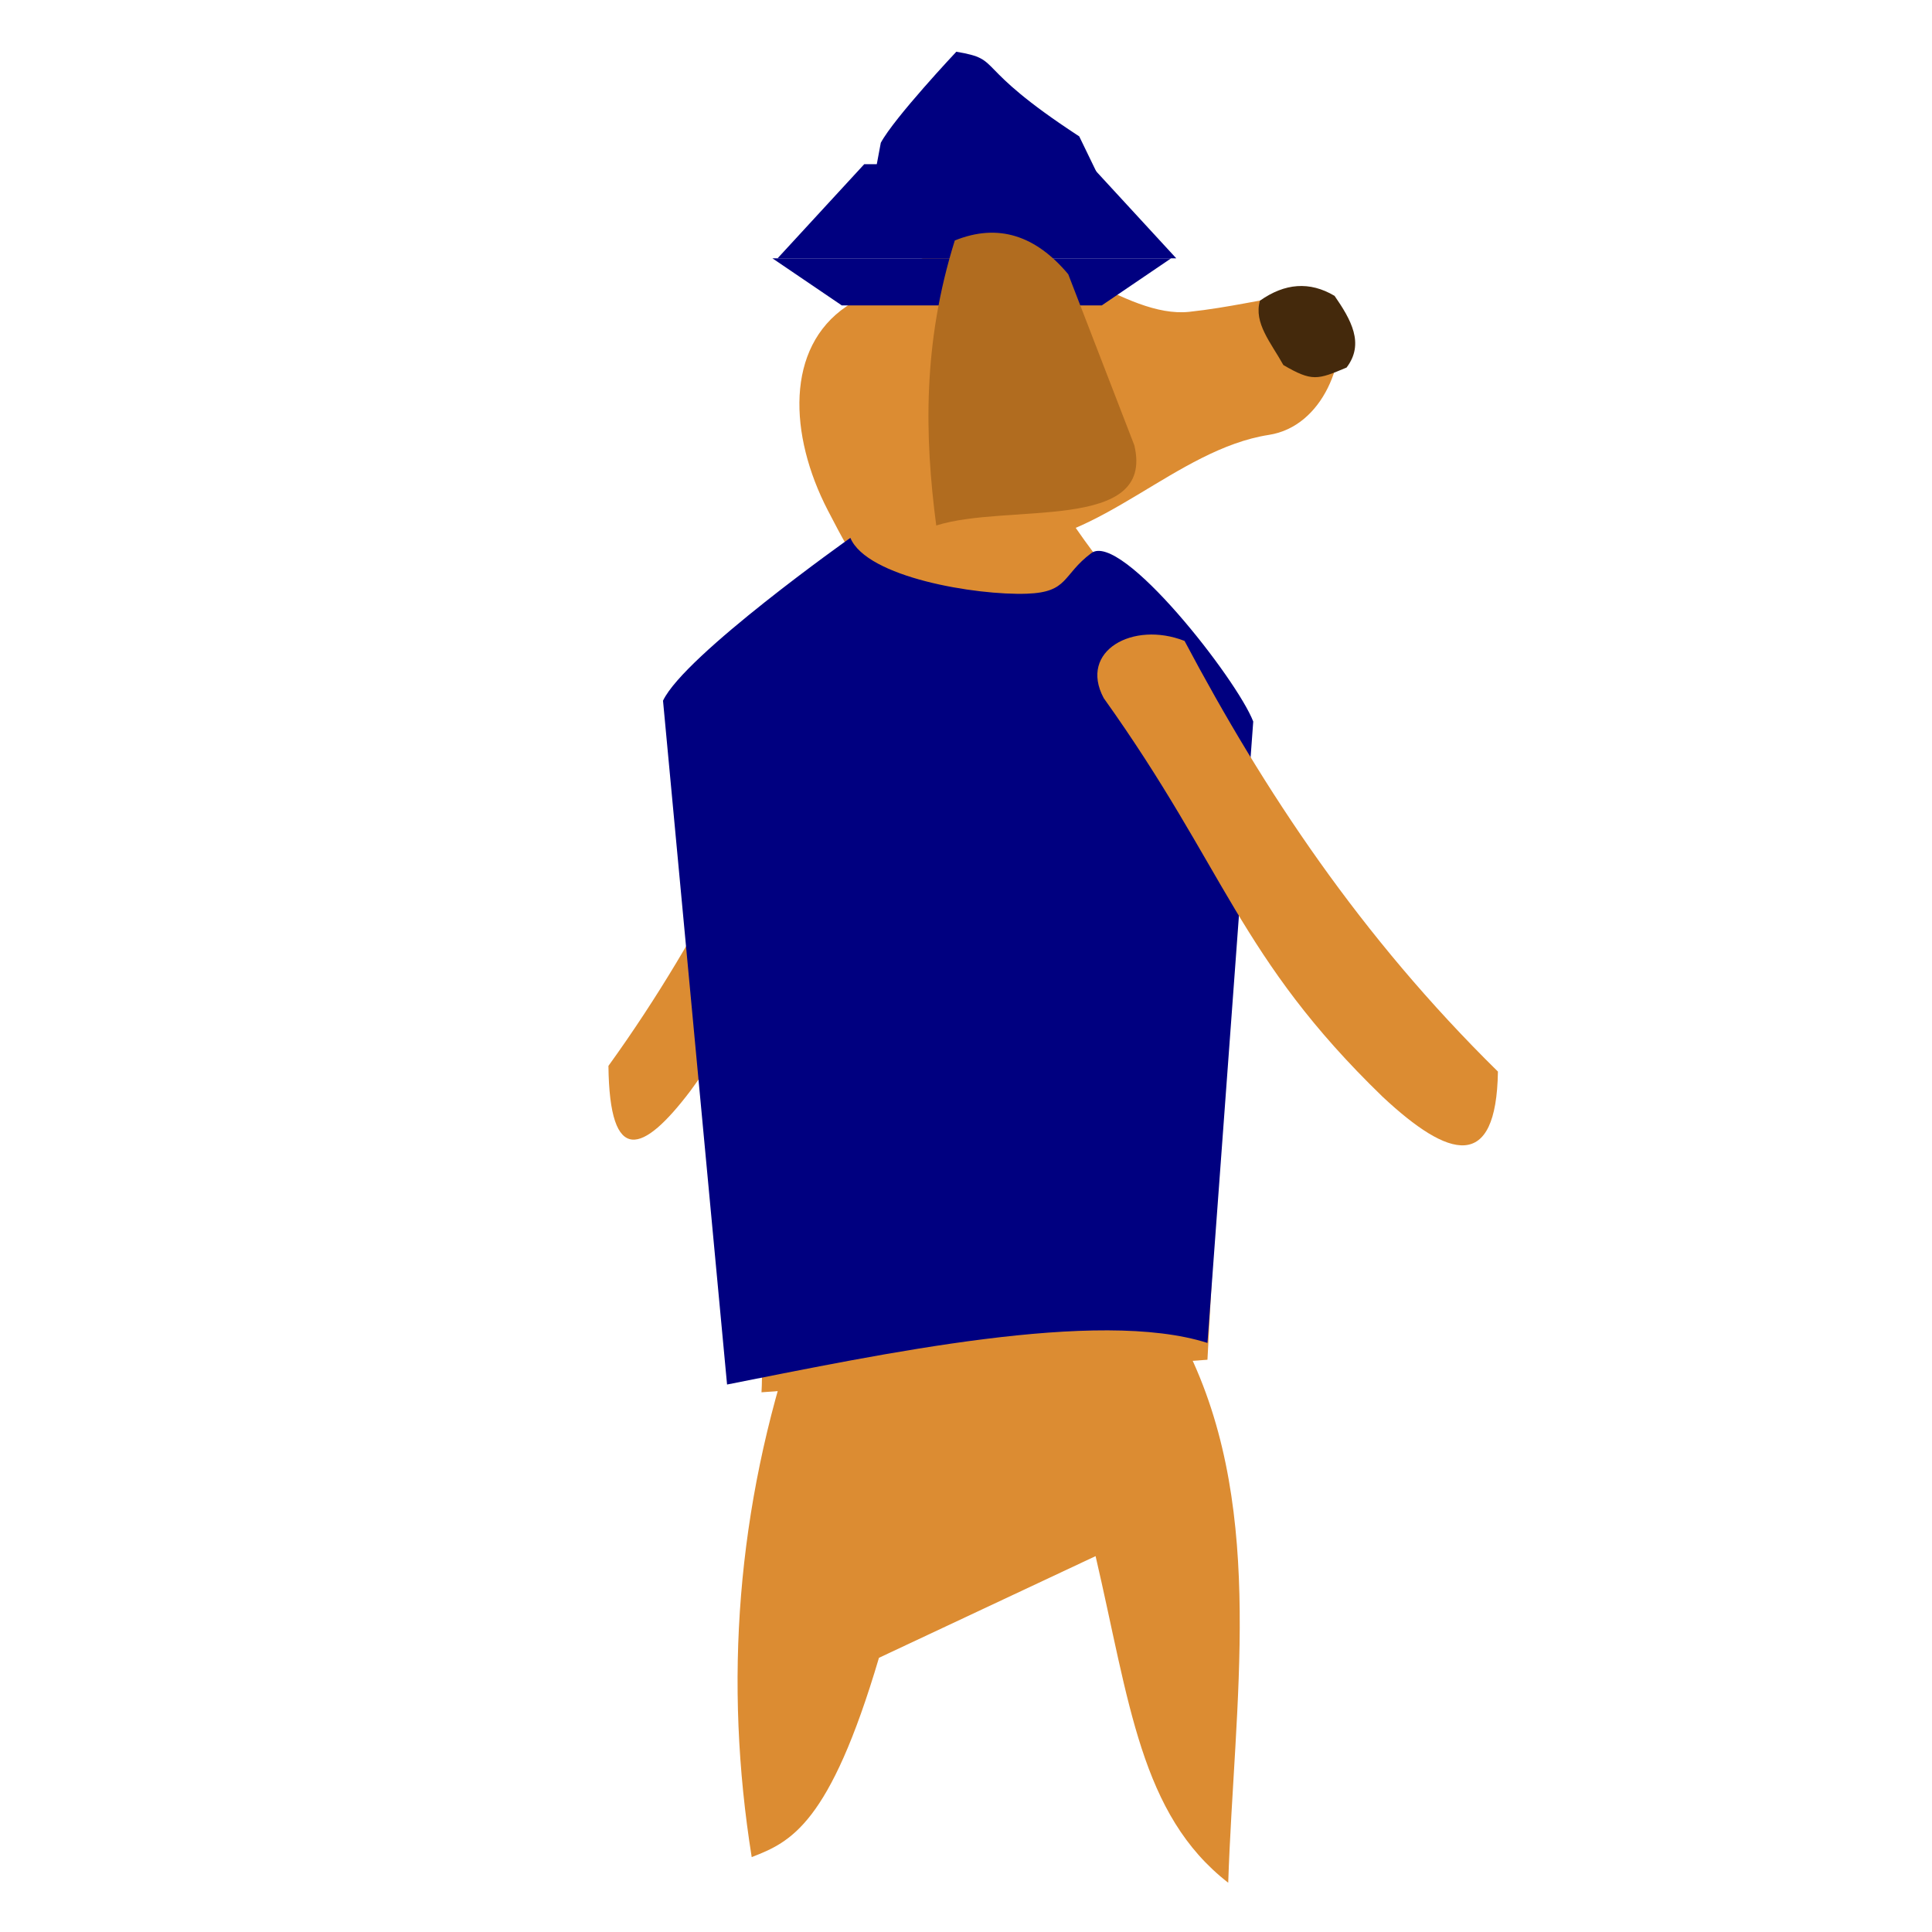
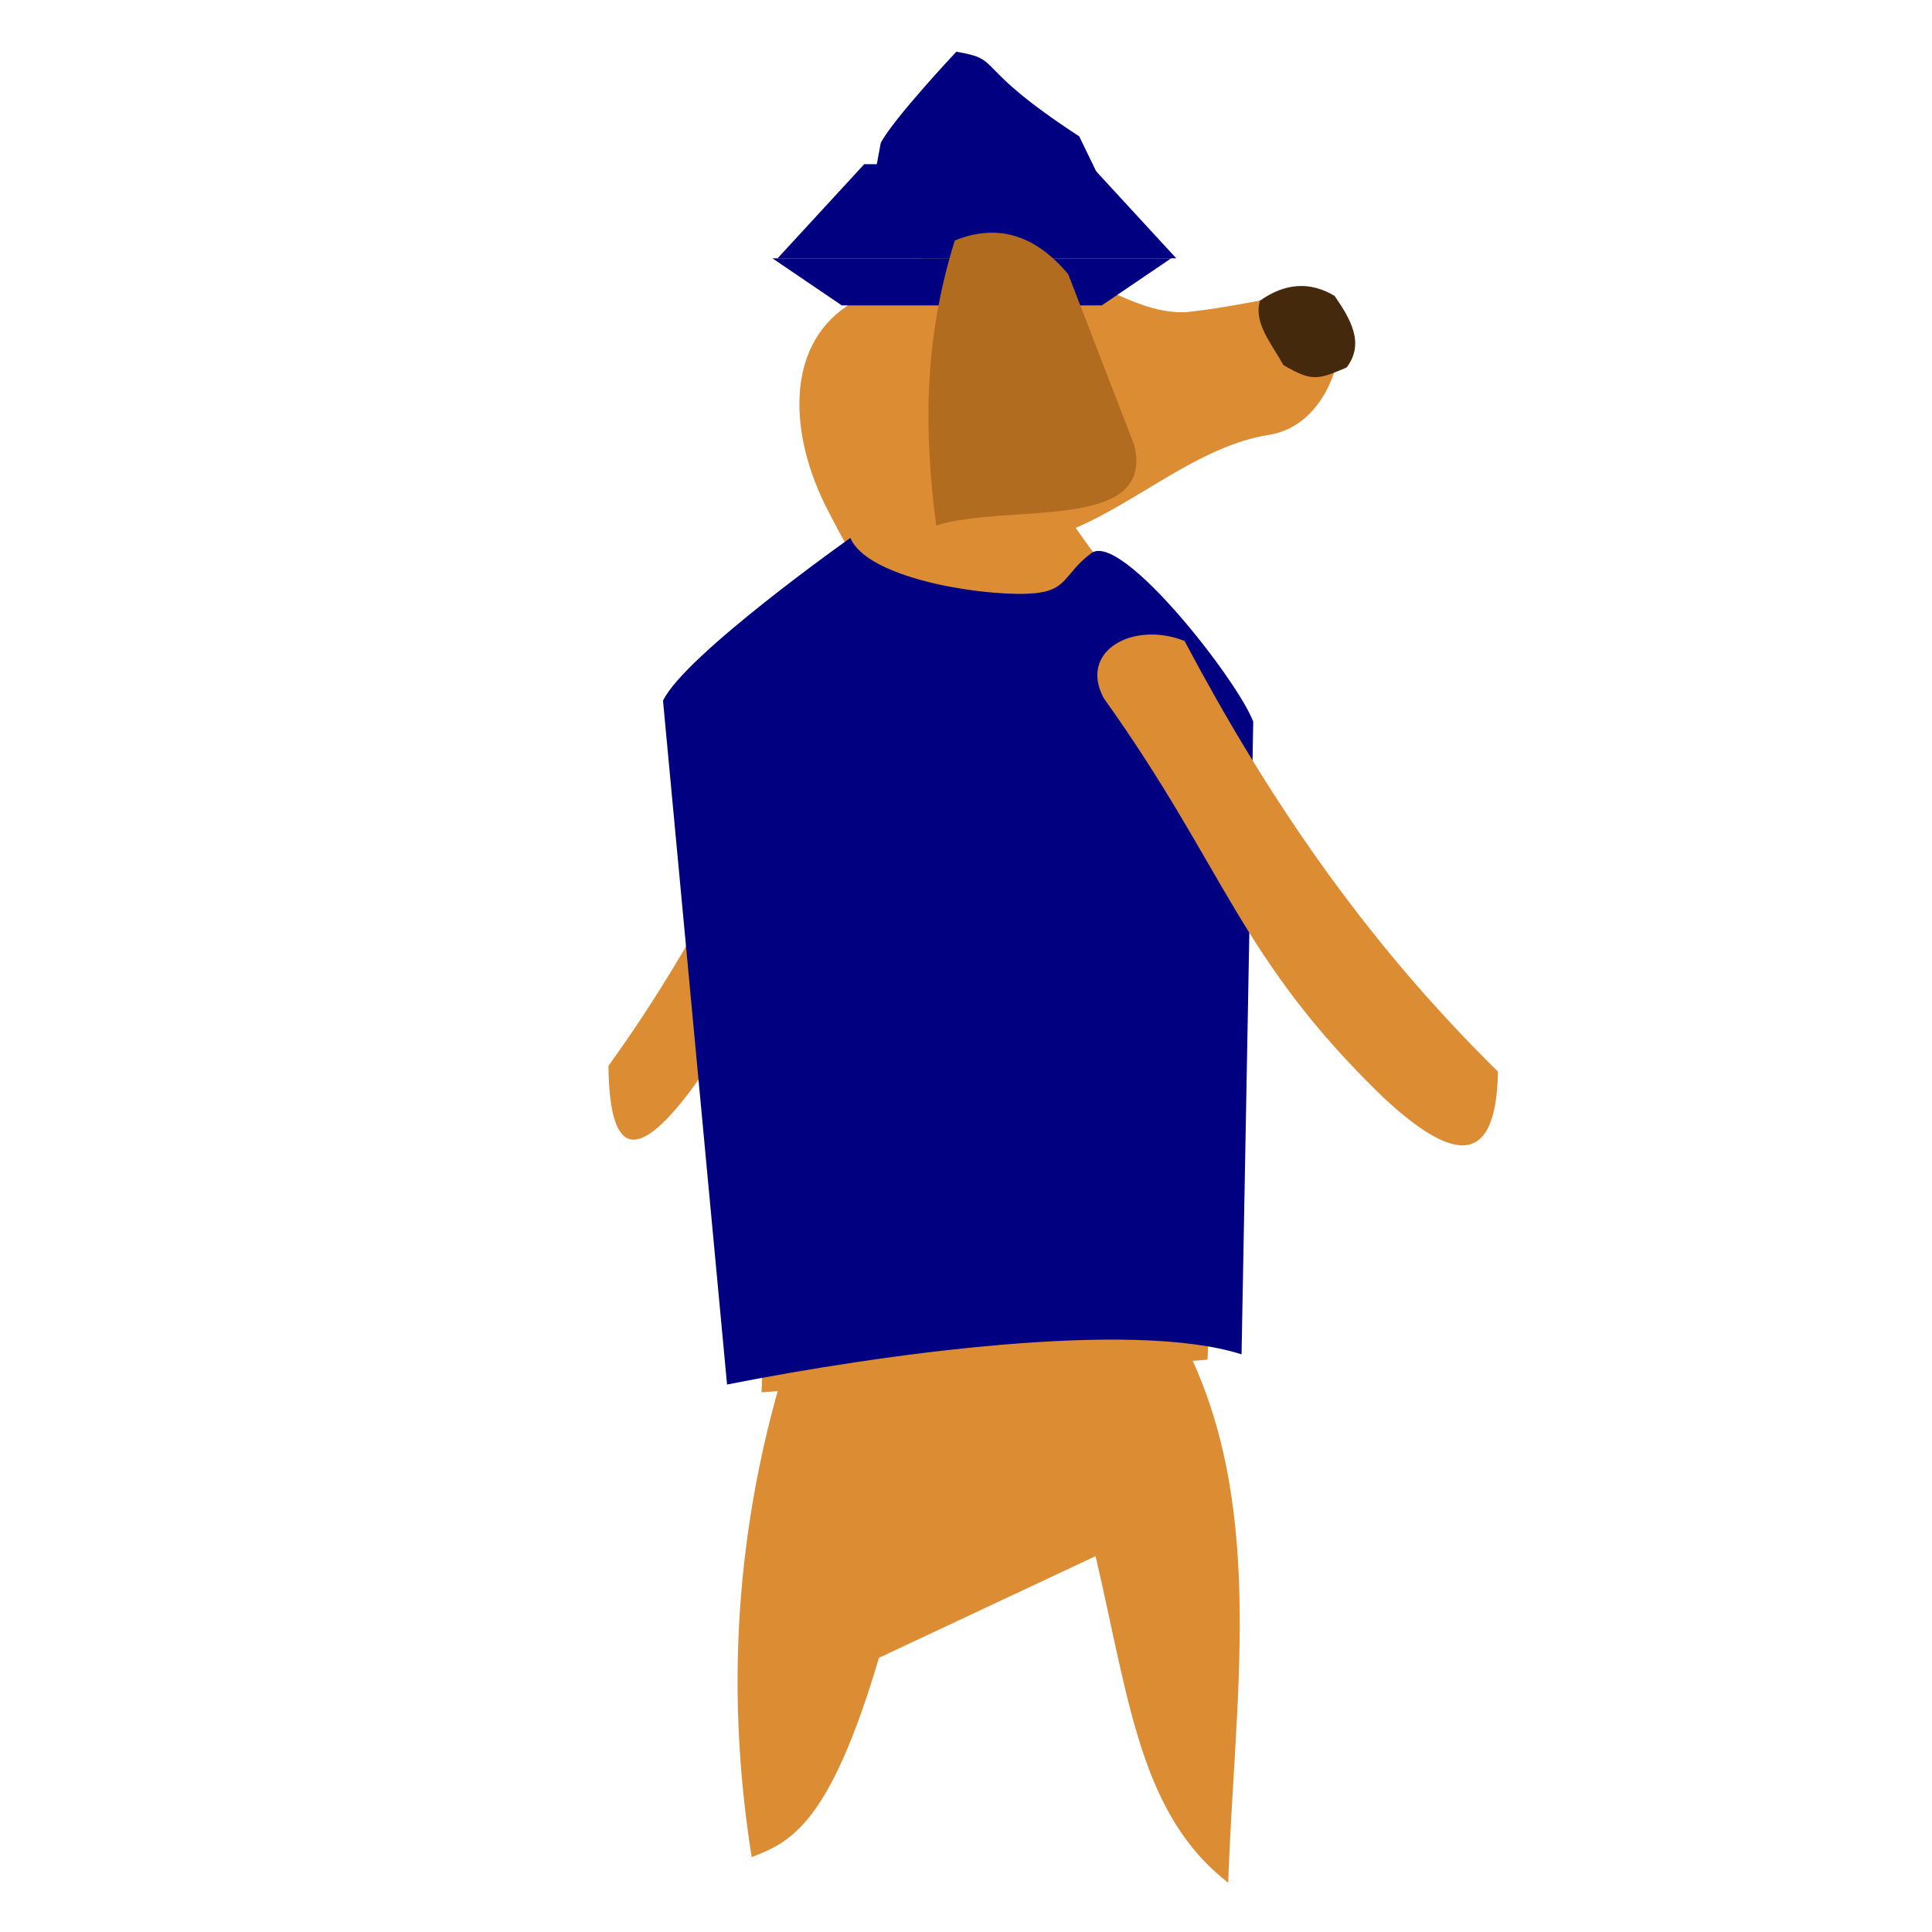
<svg xmlns="http://www.w3.org/2000/svg" viewBox="0 0 40 40" width="400" height="400" version="1.1" id="svg1">
  <defs id="defs1" />
  <g id="villager" />
  <g id="g5" transform="translate(-5.69439,1.008382)" />
  <path id="rect3-9-6" style="fill:#dc8c32;fill-opacity:1;stroke-width:0.109" d="m 17.201,13.151 c 0.752,-0.417 1.558,0.204 1.186,1.184 -1.796,3.545 -1.983,5.368 -4.095,8.253 -0.98,1.291 -1.672,1.564 -1.695,-0.52 2.019,-2.798 3.436,-5.813 4.604,-8.918 z" />
  <path id="path4-4" class="skin" style="fill:#dc8c32;stroke-width:0.146" d="m 15.564,38.449 c 0.804,-0.312 1.611,-0.669 2.634,-4.126 l 4.485,-2.105 c 0.701,3.013 0.927,5.35 2.746,6.762 0.124,-3.741 0.773,-7.616 -0.791,-10.926 l -8.168,-0.449 c -1.22,3.615 -1.484,7.229 -0.907,10.844 z" />
  <path id="path3-3" class="skin" style="fill:#dc8c32;fill-opacity:1;stroke-width:0.146" d="m 22.129,10.718 -4.069,0.527 -3.518,2.785 c -1.163,2.26 1.409,11.795 1.224,14.796 l 9.233,-0.674 0.702,-13.08 c -0.884,-2.008 -1.808,-1.69 -3.571,-4.354 z" />
  <path d="m 20.355,4.987 c 1.293,0 2.942,1.611 4.267,1.469 1.636,-0.176 2.931,-0.717 3.081,-0.028 0.222,1.016 -0.312,2.402 -1.433,2.576 -1.915,0.297 -3.518,2.26 -5.453,2.26 -3.112,0 -2.42,1.734 -3.679,-0.7 -0.808,-1.563 -0.875,-3.367 0.387,-4.22 0.609,-0.411 1.817,-1.357 2.83,-1.357 z" class="skin" style="fill:#dc8c32;stroke:none;stroke-width:1.06;stroke-linecap:round;stroke-linejoin:round;stroke-opacity:1" id="path2-8" />
-   <path id="path3-1-8-4" class="shirt" style="fill:#000080;fill-opacity:1;stroke:none;stroke-width:1.46" d="m 15.053,28.665 c 3.21,-0.634 7.674,-1.586 9.946,-0.861 l 0.948,-12.865 c -0.332,-0.869 -2.737,-3.948 -3.353,-3.487 -0.608,0.456 -0.465,0.809 -1.334,0.84 -1.051,0.037 -3.312,-0.337 -3.654,-1.156 0,0 -3.432,2.427 -3.879,3.371 z">
+   <path id="path3-1-8-4" class="shirt" style="fill:#000080;fill-opacity:1;stroke:none;stroke-width:1.46" d="m 15.053,28.665 c 3.21,-0.634 8.38,-1.351 10.652,-0.625 l 0.242,-13.1 c -0.332,-0.869 -2.737,-3.948 -3.353,-3.487 -0.608,0.456 -0.465,0.809 -1.334,0.84 -1.051,0.037 -3.312,-0.337 -3.654,-1.156 0,0 -3.432,2.427 -3.879,3.371 z">
    </path>
  <g id="g2" transform="matrix(-0.8972069,0,0,0.8120608,46.89811,-0.623717)">
    <path id="path3-1-0" class="hat" style="fill:#000080;fill-opacity:1;stroke:none" d="M 32.107,5.359 C 29.883,4.93 28.248,5.335 26.673,5.827 l 0.694,-1.582 c 2.544,-1.835 1.719,-1.949 2.836,-2.158 0,0 1.433,1.683 1.743,2.322 z">
      </path>
    <path id="hat_overlay-3" style="fill:#000080" class="hat" d="m 25.128,7.354 h 9.2 l -2,-2.4 h -5.2 z" />
    <polygon id="hat_brim_overlay-7" class="hat" points="23,9.8 17,9.8 15.4,8.6 24.6,8.6 " style="fill:#000080;fill-opacity:1;stroke:none" transform="translate(9.846549,-1.245648)" />
  </g>
  <path id="rect1-5" style="fill:#b16c1f;fill-opacity:1;stroke-width:0.183" d="m 22.117,5.678 c -0.672,-0.802 -1.45,-1.063 -2.349,-0.699 -0.659,2.103 -0.631,4.03 -0.384,5.901 1.485,-0.471 4.534,0.153 4.101,-1.661 z" />
  <path id="rect2-7" style="fill:#44290c;stroke-width:0.178" d="m 27.63,6.125 c -0.515,-0.306 -1.029,-0.263 -1.544,0.1 -0.134,0.462 0.229,0.872 0.485,1.333 0.598,0.349 0.71,0.303 1.308,0.052 0.377,-0.495 0.093,-0.991 -0.249,-1.486 z" />
  <path id="rect3-2" style="fill:#dc8c32;fill-opacity:1;stroke-width:0.129" d="m 24.523,13.269 c -1.06,-0.417 -2.196,0.204 -1.672,1.184 2.531,3.545 2.795,5.368 5.773,8.253 1.381,1.291 2.356,1.564 2.389,-0.52 -2.845,-2.798 -4.843,-5.813 -6.489,-8.918 z" />
</svg>
